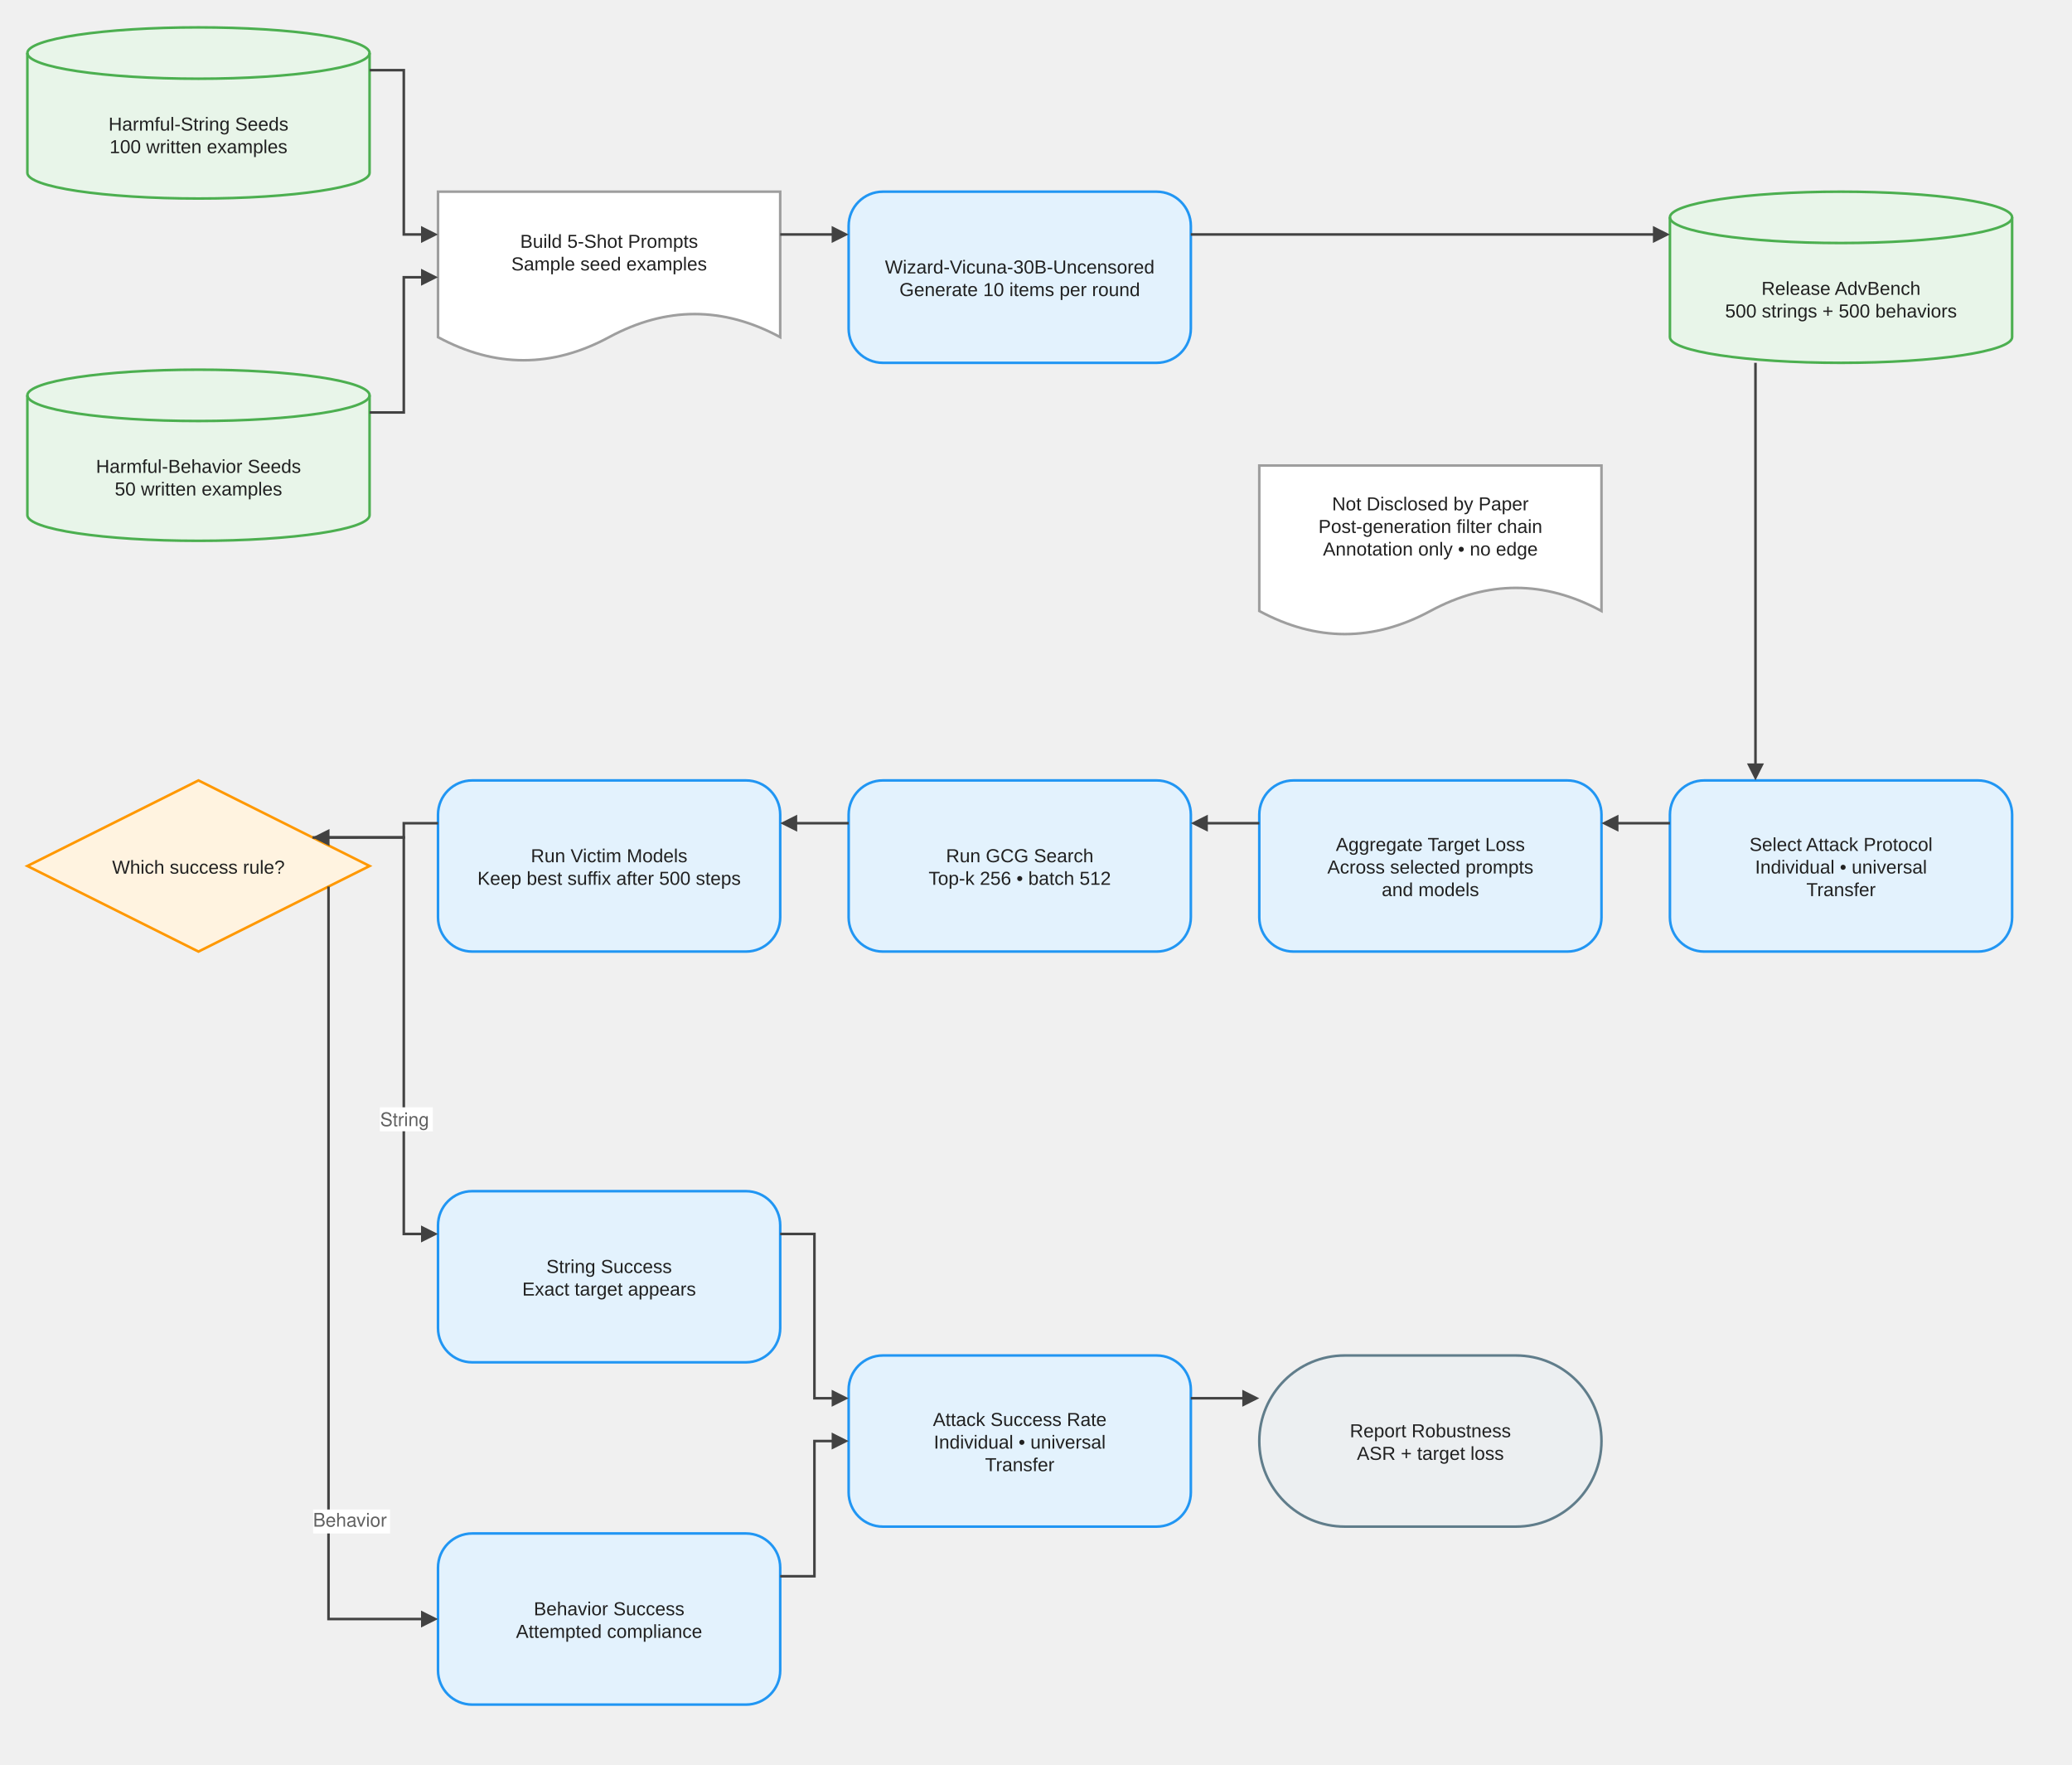
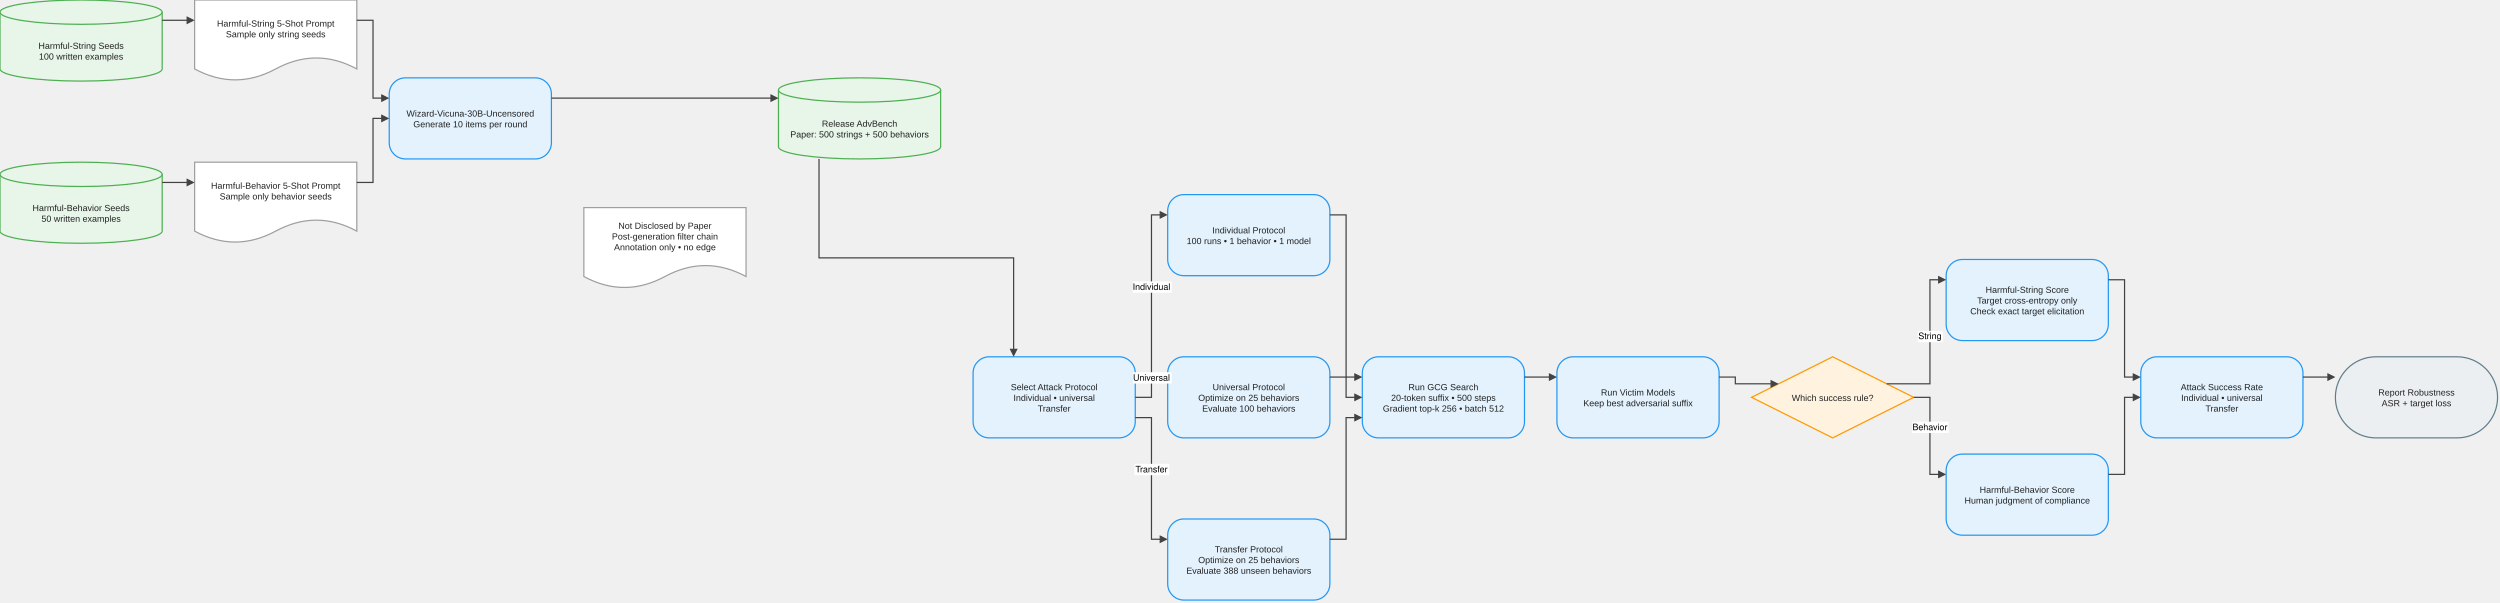
- <svg xmlns="http://www.w3.org/2000/svg" style="background: transparent; background-color: transparent; color-scheme: light;" version="1.1" width="1211px" height="1031px" viewBox="0 0 1211 1031">
+ <svg xmlns="http://www.w3.org/2000/svg" style="background: transparent; background-color: transparent; color-scheme: light;" version="1.1" width="3083px" height="743px" viewBox="0 0 3083 743">
  <defs />
  <g>
    <g data-cell-id="0">
      <g data-cell-id="1">
        <g data-cell-id="2">
          <g>
-             <path d="M 16 31 C 16 22.72 60.77 16 116 16 C 142.52 16 167.96 17.58 186.71 20.39 C 205.46 23.21 216 27.02 216 31 L 216 101 C 216 109.28 171.23 116 116 116 C 60.77 116 16 109.28 16 101 Z" fill="#e8f5e9" stroke="#4caf50" stroke-width="1.5" stroke-miterlimit="10" pointer-events="all" style="fill: rgb(232, 245, 233); stroke: rgb(76, 175, 80);" />
-             <path d="M 216 31 C 216 39.28 171.23 46 116 46 C 60.77 46 16 39.28 16 31" fill="none" stroke="#4caf50" stroke-width="1.5" stroke-miterlimit="10" pointer-events="all" style="stroke: rgb(76, 175, 80);" />
-           </g>
-           <g>
-             <g fill="#212121" font-family="Arial, Helvetica, sans-serif" text-anchor="middle" data-blockTextHeight="26.4" font-size="11px" style="fill: rgb(33, 33, 33);">
-               <g transform="translate(116,65.3) scale(1)">
+             <path d="M 0 15 C 0 6.72 44.77 0 100 0 C 126.52 0 151.96 1.58 170.71 4.39 C 189.46 7.21 200 11.02 200 15 L 200 85 C 200 93.28 155.23 100 100 100 C 44.77 100 0 93.28 0 85 Z" fill="#e8f5e9" stroke="#4caf50" stroke-width="1.5" stroke-miterlimit="10" pointer-events="all" style="fill: rgb(232, 245, 233); stroke: rgb(76, 175, 80);" />
+             <path d="M 200 15 C 200 23.28 155.23 30 100 30 C 44.77 30 0 23.28 0 15" fill="none" stroke="#4caf50" stroke-width="1.5" stroke-miterlimit="10" pointer-events="all" style="stroke: rgb(76, 175, 80);" />
+           </g>
+           <g>
+             <g fill="#212121" font-family="Arial, Helvetica, sans-serif" text-anchor="middle" data-blockTextHeight="26.4" font-size="11px" style="fill: rgb(33, 33, 33);">
+               <g transform="translate(100,49.3) scale(1)">
                <text y="11" data-line-font-size="11" x="0">
                  <tspan>Harmful-String Seeds</tspan>
                </text>
                <text y="24.2" data-line-font-size="11" x="0">
                  <tspan>100 written examples</tspan>
                </text>
              </g>
            </g>
          </g>
        </g>
        <g data-cell-id="3">
          <g>
-             <path d="M 16 231 C 16 222.72 60.77 216 116 216 C 142.52 216 167.96 217.58 186.71 220.39 C 205.46 223.21 216 227.02 216 231 L 216 301 C 216 309.28 171.23 316 116 316 C 60.77 316 16 309.28 16 301 Z" fill="#e8f5e9" stroke="#4caf50" stroke-width="1.5" stroke-miterlimit="10" pointer-events="all" style="fill: rgb(232, 245, 233); stroke: rgb(76, 175, 80);" />
-             <path d="M 216 231 C 216 239.28 171.23 246 116 246 C 60.77 246 16 239.28 16 231" fill="none" stroke="#4caf50" stroke-width="1.5" stroke-miterlimit="10" pointer-events="all" style="stroke: rgb(76, 175, 80);" />
-           </g>
-           <g>
-             <g fill="#212121" font-family="Arial, Helvetica, sans-serif" text-anchor="middle" data-blockTextHeight="26.4" font-size="11px" style="fill: rgb(33, 33, 33);">
-               <g transform="translate(116,265.3) scale(1)">
+             <path d="M 0 215 C 0 206.72 44.77 200 100 200 C 126.52 200 151.96 201.58 170.71 204.39 C 189.46 207.21 200 211.02 200 215 L 200 285 C 200 293.28 155.23 300 100 300 C 44.77 300 0 293.28 0 285 Z" fill="#e8f5e9" stroke="#4caf50" stroke-width="1.5" stroke-miterlimit="10" pointer-events="all" style="fill: rgb(232, 245, 233); stroke: rgb(76, 175, 80);" />
+             <path d="M 200 215 C 200 223.28 155.23 230 100 230 C 44.77 230 0 223.28 0 215" fill="none" stroke="#4caf50" stroke-width="1.5" stroke-miterlimit="10" pointer-events="all" style="stroke: rgb(76, 175, 80);" />
+           </g>
+           <g>
+             <g fill="#212121" font-family="Arial, Helvetica, sans-serif" text-anchor="middle" data-blockTextHeight="26.4" font-size="11px" style="fill: rgb(33, 33, 33);">
+               <g transform="translate(100,249.3) scale(1)">
                <text y="11" data-line-font-size="11" x="0">
                  <tspan>Harmful-Behavior Seeds</tspan>
                </text>
                <text y="24.2" data-line-font-size="11" x="0">
                  <tspan>50 written examples</tspan>
                </text>
              </g>
            </g>
          </g>
        </g>
        <g data-cell-id="4">
          <g>
-             <path d="M 256 112 L 456 112 L 456 197 Q 406 170 356 197 Q 306 224 256 197 L 256 127 Z" fill="#ffffff" stroke="#9e9e9e" stroke-width="1.5" stroke-miterlimit="10" pointer-events="all" style="fill: rgb(255, 255, 255); stroke: rgb(158, 158, 158);" />
-           </g>
-           <g>
-             <g fill="#212121" font-family="Arial, Helvetica, sans-serif" text-anchor="middle" data-blockTextHeight="26.4" font-size="11px" style="fill: rgb(33, 33, 33);">
-               <g transform="translate(356,133.8) scale(1)">
-                 <text y="11" data-line-font-size="11" x="0">
-                   <tspan>Build 5-Shot Prompts</tspan>
-                 </text>
-                 <text y="24.2" data-line-font-size="11" x="0">
-                   <tspan>Sample seed examples</tspan>
+             <path d="M 240 0 L 440 0 L 440 85 Q 390 58 340 85 Q 290 112 240 85 L 240 15 Z" fill="#ffffff" stroke="#9e9e9e" stroke-width="1.5" stroke-miterlimit="10" pointer-events="all" style="fill: rgb(255, 255, 255); stroke: rgb(158, 158, 158);" />
+           </g>
+           <g>
+             <g fill="#212121" font-family="Arial, Helvetica, sans-serif" text-anchor="middle" data-blockTextHeight="26.4" font-size="11px" style="fill: rgb(33, 33, 33);">
+               <g transform="translate(340,21.8) scale(1)">
+                 <text y="11" data-line-font-size="11" x="0">
+                   <tspan>Harmful-String 5-Shot Prompt</tspan>
+                 </text>
+                 <text y="24.2" data-line-font-size="11" x="0">
+                   <tspan>Sample only string seeds</tspan>
                </text>
              </g>
            </g>
          </g>
        </g>
        <g data-cell-id="5">
          <g>
-             <rect x="496" y="112" width="200" height="100" rx="20" ry="20" fill="#e3f2fd" stroke="#2196f3" stroke-width="1.5" pointer-events="all" style="fill: rgb(227, 242, 253); stroke: rgb(33, 150, 243);" />
-           </g>
-           <g>
-             <g fill="#212121" font-family="Arial, Helvetica, sans-serif" text-anchor="middle" data-blockTextHeight="26.4" font-size="11px" style="fill: rgb(33, 33, 33);">
-               <g transform="translate(596,148.8) scale(1)">
+             <path d="M 240 200 L 440 200 L 440 285 Q 390 258 340 285 Q 290 312 240 285 L 240 215 Z" fill="#ffffff" stroke="#9e9e9e" stroke-width="1.5" stroke-miterlimit="10" pointer-events="all" style="fill: rgb(255, 255, 255); stroke: rgb(158, 158, 158);" />
+           </g>
+           <g>
+             <g fill="#212121" font-family="Arial, Helvetica, sans-serif" text-anchor="middle" data-blockTextHeight="26.4" font-size="11px" style="fill: rgb(33, 33, 33);">
+               <g transform="translate(340,221.8) scale(1)">
+                 <text y="11" data-line-font-size="11" x="0">
+                   <tspan>Harmful-Behavior 5-Shot Prompt</tspan>
+                 </text>
+                 <text y="24.2" data-line-font-size="11" x="0">
+                   <tspan>Sample only behavior seeds</tspan>
+                 </text>
+               </g>
+             </g>
+           </g>
+         </g>
+         <g data-cell-id="6">
+           <g>
+             <rect x="480" y="96" width="200" height="100" rx="20" ry="20" fill="#e3f2fd" stroke="#2196f3" stroke-width="1.5" pointer-events="all" style="fill: rgb(227, 242, 253); stroke: rgb(33, 150, 243);" />
+           </g>
+           <g>
+             <g fill="#212121" font-family="Arial, Helvetica, sans-serif" text-anchor="middle" data-blockTextHeight="26.4" font-size="11px" style="fill: rgb(33, 33, 33);">
+               <g transform="translate(580,132.8) scale(1)">
                <text y="11" data-line-font-size="11" x="0">
                  <tspan>Wizard-Vicuna-30B-Uncensored</tspan>
                </text>
                <text y="24.2" data-line-font-size="11" x="0">
                  <tspan>Generate 10 items per round</tspan>
                </text>
              </g>
            </g>
          </g>
        </g>
-         <g data-cell-id="6">
-           <g>
-             <path d="M 736 272 L 936 272 L 936 357 Q 886 330 836 357 Q 786 384 736 357 L 736 287 Z" fill="#ffffff" stroke="#9e9e9e" stroke-width="1.5" stroke-miterlimit="10" pointer-events="all" style="fill: rgb(255, 255, 255); stroke: rgb(158, 158, 158);" />
-           </g>
-           <g>
-             <g fill="#212121" font-family="Arial, Helvetica, sans-serif" text-anchor="middle" data-blockTextHeight="39.599999999999994" font-size="11px" style="fill: rgb(33, 33, 33);">
-               <g transform="translate(836,287.2) scale(1)">
+         <g data-cell-id="7">
+           <g>
+             <path d="M 720 256 L 920 256 L 920 341 Q 870 314 820 341 Q 770 368 720 341 L 720 271 Z" fill="#ffffff" stroke="#9e9e9e" stroke-width="1.5" stroke-miterlimit="10" pointer-events="all" style="fill: rgb(255, 255, 255); stroke: rgb(158, 158, 158);" />
+           </g>
+           <g>
+             <g fill="#212121" font-family="Arial, Helvetica, sans-serif" text-anchor="middle" data-blockTextHeight="39.599999999999994" font-size="11px" style="fill: rgb(33, 33, 33);">
+               <g transform="translate(820,271.2) scale(1)">
                <text y="11" data-line-font-size="11" x="0">
                  <tspan>Not Disclosed by Paper</tspan>
                </text>
                <text y="24.2" data-line-font-size="11" x="0">
                  <tspan>Post-generation filter chain</tspan>
                </text>
                <text y="37.4" data-line-font-size="11" x="0">
                  <tspan>Annotation only • no edge</tspan>
                </text>
              </g>
            </g>
          </g>
        </g>
-         <g data-cell-id="7">
-           <g>
-             <path d="M 976 127 C 976 118.72 1020.77 112 1076 112 C 1102.52 112 1127.96 113.58 1146.71 116.39 C 1165.46 119.21 1176 123.02 1176 127 L 1176 197 C 1176 205.28 1131.23 212 1076 212 C 1020.77 212 976 205.28 976 197 Z" fill="#e8f5e9" stroke="#4caf50" stroke-width="1.5" stroke-miterlimit="10" pointer-events="all" style="fill: rgb(232, 245, 233); stroke: rgb(76, 175, 80);" />
-             <path d="M 1176 127 C 1176 135.28 1131.23 142 1076 142 C 1020.77 142 976 135.28 976 127" fill="none" stroke="#4caf50" stroke-width="1.5" stroke-miterlimit="10" pointer-events="all" style="stroke: rgb(76, 175, 80);" />
-           </g>
-           <g>
-             <g fill="#212121" font-family="Arial, Helvetica, sans-serif" text-anchor="middle" data-blockTextHeight="26.4" font-size="11px" style="fill: rgb(33, 33, 33);">
-               <g transform="translate(1076,161.3) scale(1)">
+         <g data-cell-id="8">
+           <g>
+             <path d="M 960 111 C 960 102.72 1004.77 96 1060 96 C 1086.52 96 1111.96 97.58 1130.71 100.39 C 1149.46 103.21 1160 107.02 1160 111 L 1160 181 C 1160 189.28 1115.23 196 1060 196 C 1004.77 196 960 189.28 960 181 Z" fill="#e8f5e9" stroke="#4caf50" stroke-width="1.5" stroke-miterlimit="10" pointer-events="all" style="fill: rgb(232, 245, 233); stroke: rgb(76, 175, 80);" />
+             <path d="M 1160 111 C 1160 119.28 1115.23 126 1060 126 C 1004.77 126 960 119.28 960 111" fill="none" stroke="#4caf50" stroke-width="1.5" stroke-miterlimit="10" pointer-events="all" style="stroke: rgb(76, 175, 80);" />
+           </g>
+           <g>
+             <g fill="#212121" font-family="Arial, Helvetica, sans-serif" text-anchor="middle" data-blockTextHeight="26.4" font-size="11px" style="fill: rgb(33, 33, 33);">
+               <g transform="translate(1060,145.3) scale(1)">
                <text y="11" data-line-font-size="11" x="0">
                  <tspan>Release AdvBench</tspan>
                </text>
                <text y="24.2" data-line-font-size="11" x="0">
-                   <tspan>500 strings + 500 behaviors</tspan>
-                 </text>
-               </g>
-             </g>
-           </g>
-         </g>
-         <g data-cell-id="8">
-           <g>
-             <rect x="976" y="456" width="200" height="100" rx="20" ry="20" fill="#e3f2fd" stroke="#2196f3" stroke-width="1.5" pointer-events="all" style="fill: rgb(227, 242, 253); stroke: rgb(33, 150, 243);" />
-           </g>
-           <g>
-             <g fill="#212121" font-family="Arial, Helvetica, sans-serif" text-anchor="middle" data-blockTextHeight="39.599999999999994" font-size="11px" style="fill: rgb(33, 33, 33);">
-               <g transform="translate(1076,486.2) scale(1)">
+                   <tspan>Paper: 500 strings + 500 behaviors</tspan>
+                 </text>
+               </g>
+             </g>
+           </g>
+         </g>
+         <g data-cell-id="9">
+           <g>
+             <rect x="1200" y="440" width="200" height="100" rx="20" ry="20" fill="#e3f2fd" stroke="#2196f3" stroke-width="1.5" pointer-events="all" style="fill: rgb(227, 242, 253); stroke: rgb(33, 150, 243);" />
+           </g>
+           <g>
+             <g fill="#212121" font-family="Arial, Helvetica, sans-serif" text-anchor="middle" data-blockTextHeight="39.599999999999994" font-size="11px" style="fill: rgb(33, 33, 33);">
+               <g transform="translate(1300,470.2) scale(1)">
                <text y="11" data-line-font-size="11" x="0">
                  <tspan>Select Attack Protocol</tspan>
                </text>
                <text y="24.2" data-line-font-size="11" x="0">
                  <tspan>Individual • universal</tspan>
                </text>
                <text y="37.4" data-line-font-size="11" x="0">
                  <tspan>Transfer</tspan>
                </text>
              </g>
            </g>
          </g>
        </g>
-         <g data-cell-id="9">
-           <g>
-             <rect x="736" y="456" width="200" height="100" rx="20" ry="20" fill="#e3f2fd" stroke="#2196f3" stroke-width="1.5" pointer-events="all" style="fill: rgb(227, 242, 253); stroke: rgb(33, 150, 243);" />
-           </g>
-           <g>
-             <g fill="#212121" font-family="Arial, Helvetica, sans-serif" text-anchor="middle" data-blockTextHeight="39.599999999999994" font-size="11px" style="fill: rgb(33, 33, 33);">
-               <g transform="translate(836,486.2) scale(1)">
-                 <text y="11" data-line-font-size="11" x="0">
-                   <tspan>Aggregate Target Loss</tspan>
-                 </text>
-                 <text y="24.2" data-line-font-size="11" x="0">
-                   <tspan>Across selected prompts</tspan>
-                 </text>
-                 <text y="37.4" data-line-font-size="11" x="0">
-                   <tspan>and models</tspan>
-                 </text>
-               </g>
-             </g>
-           </g>
-         </g>
        <g data-cell-id="10">
          <g>
-             <rect x="496" y="456" width="200" height="100" rx="20" ry="20" fill="#e3f2fd" stroke="#2196f3" stroke-width="1.5" pointer-events="all" style="fill: rgb(227, 242, 253); stroke: rgb(33, 150, 243);" />
-           </g>
-           <g>
-             <g fill="#212121" font-family="Arial, Helvetica, sans-serif" text-anchor="middle" data-blockTextHeight="26.4" font-size="11px" style="fill: rgb(33, 33, 33);">
-               <g transform="translate(596,492.8) scale(1)">
+             <rect x="1440" y="240" width="200" height="100" rx="20" ry="20" fill="#e3f2fd" stroke="#2196f3" stroke-width="1.5" pointer-events="all" style="fill: rgb(227, 242, 253); stroke: rgb(33, 150, 243);" />
+           </g>
+           <g>
+             <g fill="#212121" font-family="Arial, Helvetica, sans-serif" text-anchor="middle" data-blockTextHeight="26.4" font-size="11px" style="fill: rgb(33, 33, 33);">
+               <g transform="translate(1540,276.8) scale(1)">
+                 <text y="11" data-line-font-size="11" x="0">
+                   <tspan>Individual Protocol</tspan>
+                 </text>
+                 <text y="24.2" data-line-font-size="11" x="0">
+                   <tspan>100 runs • 1 behavior • 1 model</tspan>
+                 </text>
+               </g>
+             </g>
+           </g>
+         </g>
+         <g data-cell-id="11">
+           <g>
+             <rect x="1440" y="440" width="200" height="100" rx="20" ry="20" fill="#e3f2fd" stroke="#2196f3" stroke-width="1.5" pointer-events="all" style="fill: rgb(227, 242, 253); stroke: rgb(33, 150, 243);" />
+           </g>
+           <g>
+             <g fill="#212121" font-family="Arial, Helvetica, sans-serif" text-anchor="middle" data-blockTextHeight="39.599999999999994" font-size="11px" style="fill: rgb(33, 33, 33);">
+               <g transform="translate(1540,470.2) scale(1)">
+                 <text y="11" data-line-font-size="11" x="0">
+                   <tspan>Universal Protocol</tspan>
+                 </text>
+                 <text y="24.2" data-line-font-size="11" x="0">
+                   <tspan>Optimize on 25 behaviors</tspan>
+                 </text>
+                 <text y="37.4" data-line-font-size="11" x="0">
+                   <tspan>Evaluate 100 behaviors</tspan>
+                 </text>
+               </g>
+             </g>
+           </g>
+         </g>
+         <g data-cell-id="12">
+           <g>
+             <rect x="1440" y="640" width="200" height="100" rx="20" ry="20" fill="#e3f2fd" stroke="#2196f3" stroke-width="1.5" pointer-events="all" style="fill: rgb(227, 242, 253); stroke: rgb(33, 150, 243);" />
+           </g>
+           <g>
+             <g fill="#212121" font-family="Arial, Helvetica, sans-serif" text-anchor="middle" data-blockTextHeight="39.599999999999994" font-size="11px" style="fill: rgb(33, 33, 33);">
+               <g transform="translate(1540,670.2) scale(1)">
+                 <text y="11" data-line-font-size="11" x="0">
+                   <tspan>Transfer Protocol</tspan>
+                 </text>
+                 <text y="24.2" data-line-font-size="11" x="0">
+                   <tspan>Optimize on 25 behaviors</tspan>
+                 </text>
+                 <text y="37.4" data-line-font-size="11" x="0">
+                   <tspan>Evaluate 388 unseen behaviors</tspan>
+                 </text>
+               </g>
+             </g>
+           </g>
+         </g>
+         <g data-cell-id="13">
+           <g>
+             <rect x="1680" y="440" width="200" height="100" rx="20" ry="20" fill="#e3f2fd" stroke="#2196f3" stroke-width="1.5" pointer-events="all" style="fill: rgb(227, 242, 253); stroke: rgb(33, 150, 243);" />
+           </g>
+           <g>
+             <g fill="#212121" font-family="Arial, Helvetica, sans-serif" text-anchor="middle" data-blockTextHeight="39.599999999999994" font-size="11px" style="fill: rgb(33, 33, 33);">
+               <g transform="translate(1780,470.2) scale(1)">
                <text y="11" data-line-font-size="11" x="0">
                  <tspan>Run GCG Search</tspan>
                </text>
                <text y="24.2" data-line-font-size="11" x="0">
-                   <tspan>Top-k 256 • batch 512</tspan>
-                 </text>
-               </g>
-             </g>
-           </g>
-         </g>
-         <g data-cell-id="11">
-           <g>
-             <rect x="256" y="456" width="200" height="100" rx="20" ry="20" fill="#e3f2fd" stroke="#2196f3" stroke-width="1.5" pointer-events="all" style="fill: rgb(227, 242, 253); stroke: rgb(33, 150, 243);" />
-           </g>
-           <g>
-             <g fill="#212121" font-family="Arial, Helvetica, sans-serif" text-anchor="middle" data-blockTextHeight="26.4" font-size="11px" style="fill: rgb(33, 33, 33);">
-               <g transform="translate(356,492.8) scale(1)">
+                   <tspan>20-token suffix • 500 steps</tspan>
+                 </text>
+                 <text y="37.4" data-line-font-size="11" x="0">
+                   <tspan>Gradient top-k 256 • batch 512</tspan>
+                 </text>
+               </g>
+             </g>
+           </g>
+         </g>
+         <g data-cell-id="14">
+           <g>
+             <rect x="1920" y="440" width="200" height="100" rx="20" ry="20" fill="#e3f2fd" stroke="#2196f3" stroke-width="1.5" pointer-events="all" style="fill: rgb(227, 242, 253); stroke: rgb(33, 150, 243);" />
+           </g>
+           <g>
+             <g fill="#212121" font-family="Arial, Helvetica, sans-serif" text-anchor="middle" data-blockTextHeight="26.4" font-size="11px" style="fill: rgb(33, 33, 33);">
+               <g transform="translate(2020,476.8) scale(1)">
                <text y="11" data-line-font-size="11" x="0">
                  <tspan>Run Victim Models</tspan>
                </text>
                <text y="24.2" data-line-font-size="11" x="0">
-                   <tspan>Keep best suffix after 500 steps</tspan>
-                 </text>
-               </g>
-             </g>
-           </g>
-         </g>
-         <g data-cell-id="12">
-           <g>
-             <path d="M 116 456 L 216 506 L 116 556 L 16 506 Z" fill="#fff3e0" stroke="#ff9800" stroke-width="1.5" stroke-miterlimit="10" pointer-events="all" style="fill: rgb(255, 243, 224); stroke: rgb(255, 152, 0);" />
+                   <tspan>Keep best adversarial suffix</tspan>
+                 </text>
+               </g>
+             </g>
+           </g>
+         </g>
+         <g data-cell-id="15">
+           <g>
+             <path d="M 2260 440 L 2360 490 L 2260 540 L 2160 490 Z" fill="#fff3e0" stroke="#ff9800" stroke-width="1.5" stroke-miterlimit="10" pointer-events="all" style="fill: rgb(255, 243, 224); stroke: rgb(255, 152, 0);" />
          </g>
          <g>
            <g fill="#212121" font-family="Arial, Helvetica, sans-serif" text-anchor="middle" font-size="11px" style="fill: rgb(33, 33, 33);">
-               <g transform="translate(116,510.5) scale(1)">
+               <g transform="translate(2260,494.5) scale(1)">
                <text>
                  <tspan>Which success rule?</tspan>
                </text>
              </g>
            </g>
          </g>
        </g>
-         <g data-cell-id="13">
-           <g>
-             <rect x="256" y="696" width="200" height="100" rx="20" ry="20" fill="#e3f2fd" stroke="#2196f3" stroke-width="1.5" pointer-events="all" style="fill: rgb(227, 242, 253); stroke: rgb(33, 150, 243);" />
-           </g>
-           <g>
-             <g fill="#212121" font-family="Arial, Helvetica, sans-serif" text-anchor="middle" data-blockTextHeight="26.4" font-size="11px" style="fill: rgb(33, 33, 33);">
-               <g transform="translate(356,732.8) scale(1)">
-                 <text y="11" data-line-font-size="11" x="0">
-                   <tspan>String Success</tspan>
-                 </text>
-                 <text y="24.2" data-line-font-size="11" x="0">
-                   <tspan>Exact target appears</tspan>
-                 </text>
-               </g>
-             </g>
-           </g>
-         </g>
-         <g data-cell-id="14">
-           <g>
-             <rect x="256" y="896" width="200" height="100" rx="20" ry="20" fill="#e3f2fd" stroke="#2196f3" stroke-width="1.5" pointer-events="all" style="fill: rgb(227, 242, 253); stroke: rgb(33, 150, 243);" />
-           </g>
-           <g>
-             <g fill="#212121" font-family="Arial, Helvetica, sans-serif" text-anchor="middle" data-blockTextHeight="26.4" font-size="11px" style="fill: rgb(33, 33, 33);">
-               <g transform="translate(356,932.8) scale(1)">
-                 <text y="11" data-line-font-size="11" x="0">
-                   <tspan>Behavior Success</tspan>
-                 </text>
-                 <text y="24.2" data-line-font-size="11" x="0">
-                   <tspan>Attempted compliance</tspan>
-                 </text>
-               </g>
-             </g>
-           </g>
-         </g>
-         <g data-cell-id="15">
-           <g>
-             <rect x="496" y="792" width="200" height="100" rx="20" ry="20" fill="#e3f2fd" stroke="#2196f3" stroke-width="1.5" pointer-events="all" style="fill: rgb(227, 242, 253); stroke: rgb(33, 150, 243);" />
-           </g>
-           <g>
-             <g fill="#212121" font-family="Arial, Helvetica, sans-serif" text-anchor="middle" data-blockTextHeight="39.599999999999994" font-size="11px" style="fill: rgb(33, 33, 33);">
-               <g transform="translate(596,822.2) scale(1)">
+         <g data-cell-id="16">
+           <g>
+             <rect x="2400" y="320" width="200" height="100" rx="20" ry="20" fill="#e3f2fd" stroke="#2196f3" stroke-width="1.5" pointer-events="all" style="fill: rgb(227, 242, 253); stroke: rgb(33, 150, 243);" />
+           </g>
+           <g>
+             <g fill="#212121" font-family="Arial, Helvetica, sans-serif" text-anchor="middle" data-blockTextHeight="39.599999999999994" font-size="11px" style="fill: rgb(33, 33, 33);">
+               <g transform="translate(2500,350.2) scale(1)">
+                 <text y="11" data-line-font-size="11" x="0">
+                   <tspan>Harmful-String Score</tspan>
+                 </text>
+                 <text y="24.2" data-line-font-size="11" x="0">
+                   <tspan>Target cross-entropy only</tspan>
+                 </text>
+                 <text y="37.4" data-line-font-size="11" x="0">
+                   <tspan>Check exact target elicitation</tspan>
+                 </text>
+               </g>
+             </g>
+           </g>
+         </g>
+         <g data-cell-id="17">
+           <g>
+             <rect x="2400" y="560" width="200" height="100" rx="20" ry="20" fill="#e3f2fd" stroke="#2196f3" stroke-width="1.5" pointer-events="all" style="fill: rgb(227, 242, 253); stroke: rgb(33, 150, 243);" />
+           </g>
+           <g>
+             <g fill="#212121" font-family="Arial, Helvetica, sans-serif" text-anchor="middle" data-blockTextHeight="26.4" font-size="11px" style="fill: rgb(33, 33, 33);">
+               <g transform="translate(2500,596.8) scale(1)">
+                 <text y="11" data-line-font-size="11" x="0">
+                   <tspan>Harmful-Behavior Score</tspan>
+                 </text>
+                 <text y="24.2" data-line-font-size="11" x="0">
+                   <tspan>Human judgment of compliance</tspan>
+                 </text>
+               </g>
+             </g>
+           </g>
+         </g>
+         <g data-cell-id="18">
+           <g>
+             <rect x="2640" y="440" width="200" height="100" rx="20" ry="20" fill="#e3f2fd" stroke="#2196f3" stroke-width="1.5" pointer-events="all" style="fill: rgb(227, 242, 253); stroke: rgb(33, 150, 243);" />
+           </g>
+           <g>
+             <g fill="#212121" font-family="Arial, Helvetica, sans-serif" text-anchor="middle" data-blockTextHeight="39.599999999999994" font-size="11px" style="fill: rgb(33, 33, 33);">
+               <g transform="translate(2740,470.2) scale(1)">
                <text y="11" data-line-font-size="11" x="0">
                  <tspan>Attack Success Rate</tspan>
                </text>
                <text y="24.2" data-line-font-size="11" x="0">
                  <tspan>Individual • universal</tspan>
                </text>
                <text y="37.4" data-line-font-size="11" x="0">
                  <tspan>Transfer</tspan>
                </text>
              </g>
            </g>
          </g>
        </g>
-         <g data-cell-id="16">
-           <g>
-             <rect x="736" y="792" width="200" height="100" rx="50" ry="50" fill="#eceff1" stroke="#607d8b" stroke-width="1.5" pointer-events="all" style="fill: rgb(236, 239, 241); stroke: rgb(96, 125, 139);" />
-           </g>
-           <g>
-             <g fill="#212121" font-family="Arial, Helvetica, sans-serif" text-anchor="middle" data-blockTextHeight="26.4" font-size="11px" style="fill: rgb(33, 33, 33);">
-               <g transform="translate(836,828.8) scale(1)">
+         <g data-cell-id="19">
+           <g>
+             <rect x="2880" y="440" width="200" height="100" rx="50" ry="50" fill="#eceff1" stroke="#607d8b" stroke-width="1.5" pointer-events="all" style="fill: rgb(236, 239, 241); stroke: rgb(96, 125, 139);" />
+           </g>
+           <g>
+             <g fill="#212121" font-family="Arial, Helvetica, sans-serif" text-anchor="middle" data-blockTextHeight="26.4" font-size="11px" style="fill: rgb(33, 33, 33);">
+               <g transform="translate(2980,476.8) scale(1)">
                <text y="11" data-line-font-size="11" x="0">
                  <tspan>Report Robustness</tspan>
                </text>
                <text y="24.2" data-line-font-size="11" x="0">
                  <tspan>ASR + target loss</tspan>
                </text>
              </g>
            </g>
          </g>
        </g>
-         <g data-cell-id="17">
-           <g>
-             <path d="M 216 41 L 236 41 L 236 137 L 246.82 137" fill="none" stroke="#424242" stroke-width="1.5" stroke-miterlimit="10" pointer-events="stroke" style="stroke: rgb(66, 66, 66);" />
-             <path d="M 254.32 137 L 246.82 140.75 L 246.82 133.25 Z" fill="#424242" stroke="#424242" stroke-width="1.5" stroke-miterlimit="10" pointer-events="all" style="fill: rgb(66, 66, 66); stroke: rgb(66, 66, 66);" />
-           </g>
-         </g>
-         <g data-cell-id="18">
-           <g>
-             <path d="M 216 241 L 236 241 L 236 162 L 246.82 162" fill="none" stroke="#424242" stroke-width="1.5" stroke-miterlimit="10" pointer-events="stroke" style="stroke: rgb(66, 66, 66);" />
-             <path d="M 254.32 162 L 246.82 165.75 L 246.82 158.25 Z" fill="#424242" stroke="#424242" stroke-width="1.5" stroke-miterlimit="10" pointer-events="all" style="fill: rgb(66, 66, 66); stroke: rgb(66, 66, 66);" />
-           </g>
-         </g>
-         <g data-cell-id="19">
-           <g>
-             <path d="M 456 137 L 486.82 137" fill="none" stroke="#424242" stroke-width="1.5" stroke-miterlimit="10" pointer-events="stroke" style="stroke: rgb(66, 66, 66);" />
-             <path d="M 494.32 137 L 486.82 140.75 L 486.82 133.25 Z" fill="#424242" stroke="#424242" stroke-width="1.5" stroke-miterlimit="10" pointer-events="all" style="fill: rgb(66, 66, 66); stroke: rgb(66, 66, 66);" />
-           </g>
-         </g>
        <g data-cell-id="20">
          <g>
-             <path d="M 696 137 L 966.82 137" fill="none" stroke="#424242" stroke-width="1.5" stroke-miterlimit="10" pointer-events="stroke" style="stroke: rgb(66, 66, 66);" />
-             <path d="M 974.32 137 L 966.82 140.75 L 966.82 133.25 Z" fill="#424242" stroke="#424242" stroke-width="1.5" stroke-miterlimit="10" pointer-events="all" style="fill: rgb(66, 66, 66); stroke: rgb(66, 66, 66);" />
+             <path d="M 200 25 L 230.82 25" fill="none" stroke="#424242" stroke-width="1.5" stroke-miterlimit="10" pointer-events="stroke" style="stroke: rgb(66, 66, 66);" />
+             <path d="M 238.32 25 L 230.82 28.75 L 230.82 21.25 Z" fill="#424242" stroke="#424242" stroke-width="1.5" stroke-miterlimit="10" pointer-events="all" style="fill: rgb(66, 66, 66); stroke: rgb(66, 66, 66);" />
          </g>
        </g>
        <g data-cell-id="21">
          <g>
-             <path d="M 1026 212 L 1026 446.82" fill="none" stroke="#424242" stroke-width="1.5" stroke-miterlimit="10" pointer-events="stroke" style="stroke: rgb(66, 66, 66);" />
-             <path d="M 1026 454.32 L 1022.25 446.82 L 1029.75 446.82 Z" fill="#424242" stroke="#424242" stroke-width="1.5" stroke-miterlimit="10" pointer-events="all" style="fill: rgb(66, 66, 66); stroke: rgb(66, 66, 66);" />
+             <path d="M 200 225 L 230.82 225" fill="none" stroke="#424242" stroke-width="1.5" stroke-miterlimit="10" pointer-events="stroke" style="stroke: rgb(66, 66, 66);" />
+             <path d="M 238.32 225 L 230.82 228.75 L 230.82 221.25 Z" fill="#424242" stroke="#424242" stroke-width="1.5" stroke-miterlimit="10" pointer-events="all" style="fill: rgb(66, 66, 66); stroke: rgb(66, 66, 66);" />
          </g>
        </g>
        <g data-cell-id="22">
          <g>
-             <path d="M 976 481 L 945.18 481" fill="none" stroke="#424242" stroke-width="1.5" stroke-miterlimit="10" pointer-events="stroke" style="stroke: rgb(66, 66, 66);" />
-             <path d="M 937.68 481 L 945.18 477.25 L 945.18 484.75 Z" fill="#424242" stroke="#424242" stroke-width="1.5" stroke-miterlimit="10" pointer-events="all" style="fill: rgb(66, 66, 66); stroke: rgb(66, 66, 66);" />
+             <path d="M 440 25 L 460 25 L 460 121 L 470.82 121" fill="none" stroke="#424242" stroke-width="1.5" stroke-miterlimit="10" pointer-events="stroke" style="stroke: rgb(66, 66, 66);" />
+             <path d="M 478.32 121 L 470.82 124.75 L 470.82 117.25 Z" fill="#424242" stroke="#424242" stroke-width="1.5" stroke-miterlimit="10" pointer-events="all" style="fill: rgb(66, 66, 66); stroke: rgb(66, 66, 66);" />
          </g>
        </g>
        <g data-cell-id="23">
          <g>
-             <path d="M 736 481 L 705.18 481" fill="none" stroke="#424242" stroke-width="1.5" stroke-miterlimit="10" pointer-events="stroke" style="stroke: rgb(66, 66, 66);" />
-             <path d="M 697.68 481 L 705.18 477.25 L 705.18 484.75 Z" fill="#424242" stroke="#424242" stroke-width="1.5" stroke-miterlimit="10" pointer-events="all" style="fill: rgb(66, 66, 66); stroke: rgb(66, 66, 66);" />
+             <path d="M 440 225 L 460 225 L 460 146 L 470.82 146" fill="none" stroke="#424242" stroke-width="1.5" stroke-miterlimit="10" pointer-events="stroke" style="stroke: rgb(66, 66, 66);" />
+             <path d="M 478.32 146 L 470.82 149.75 L 470.82 142.25 Z" fill="#424242" stroke="#424242" stroke-width="1.5" stroke-miterlimit="10" pointer-events="all" style="fill: rgb(66, 66, 66); stroke: rgb(66, 66, 66);" />
          </g>
        </g>
        <g data-cell-id="24">
          <g>
-             <path d="M 496 481 L 465.18 481" fill="none" stroke="#424242" stroke-width="1.5" stroke-miterlimit="10" pointer-events="stroke" style="stroke: rgb(66, 66, 66);" />
-             <path d="M 457.68 481 L 465.18 477.25 L 465.18 484.75 Z" fill="#424242" stroke="#424242" stroke-width="1.5" stroke-miterlimit="10" pointer-events="all" style="fill: rgb(66, 66, 66); stroke: rgb(66, 66, 66);" />
+             <path d="M 680 121 L 950.82 121" fill="none" stroke="#424242" stroke-width="1.5" stroke-miterlimit="10" pointer-events="stroke" style="stroke: rgb(66, 66, 66);" />
+             <path d="M 958.32 121 L 950.82 124.75 L 950.82 117.25 Z" fill="#424242" stroke="#424242" stroke-width="1.5" stroke-miterlimit="10" pointer-events="all" style="fill: rgb(66, 66, 66); stroke: rgb(66, 66, 66);" />
          </g>
        </g>
        <g data-cell-id="25">
          <g>
-             <path d="M 256 481 L 236 481 L 236 489.3 L 191.84 489.33" fill="none" stroke="#424242" stroke-width="1.5" stroke-miterlimit="10" pointer-events="stroke" style="stroke: rgb(66, 66, 66);" />
-             <path d="M 184.34 489.33 L 191.84 485.58 L 191.85 493.08 Z" fill="#424242" stroke="#424242" stroke-width="1.5" stroke-miterlimit="10" pointer-events="all" style="fill: rgb(66, 66, 66); stroke: rgb(66, 66, 66);" />
+             <path d="M 1010 196 L 1010 318 L 1250 318 L 1250 430.82" fill="none" stroke="#424242" stroke-width="1.5" stroke-miterlimit="10" pointer-events="stroke" style="stroke: rgb(66, 66, 66);" />
+             <path d="M 1250 438.32 L 1246.25 430.82 L 1253.75 430.82 Z" fill="#424242" stroke="#424242" stroke-width="1.5" stroke-miterlimit="10" pointer-events="all" style="fill: rgb(66, 66, 66); stroke: rgb(66, 66, 66);" />
          </g>
        </g>
        <g data-cell-id="26">
          <g>
-             <path d="M 182.67 489.33 L 236 489.3 L 236 721 L 246.82 721" fill="none" stroke="#424242" stroke-width="1.5" stroke-miterlimit="10" pointer-events="stroke" style="stroke: rgb(66, 66, 66);" />
-             <path d="M 254.32 721 L 246.82 724.75 L 246.82 717.25 Z" fill="#424242" stroke="#424242" stroke-width="1.5" stroke-miterlimit="10" pointer-events="all" style="fill: rgb(66, 66, 66); stroke: rgb(66, 66, 66);" />
-           </g>
-           <g data-cell-id="27">
-             <g>
-               <g fill="#616161" font-family="Helvetica" text-anchor="middle" font-size="11px" style="fill: rgb(97, 97, 97);">
-                 <rect fill="#ffffff" stroke="none" x="222" y="647" width="31" height="14" stroke-width="0" style="fill: #ffffff;" />
-                 <text x="236.5" y="657.97">String</text>
-               </g>
+             <path d="M 1400 465 L 1420 465 L 1420 265 L 1430.82 265" fill="none" stroke="#424242" stroke-width="1.5" stroke-miterlimit="10" pointer-events="stroke" style="stroke: rgb(66, 66, 66);" />
+             <path d="M 1438.32 265 L 1430.82 268.75 L 1430.82 261.25 Z" fill="#424242" stroke="#424242" stroke-width="1.5" stroke-miterlimit="10" pointer-events="all" style="fill: rgb(66, 66, 66); stroke: rgb(66, 66, 66);" />
+           </g>
+           <g>
+             <g fill="#000000" font-family="Helvetica" text-anchor="middle" font-size="11px" style="fill: rgb(0, 0, 0);">
+               <rect fill="#ffffff" stroke="none" x="1397" y="347" width="48" height="14" stroke-width="0" style="fill: #ffffff;" />
+               <text x="1420" y="357.5">Individual</text>
            </g>
          </g>
        </g>
        <g data-cell-id="28">
          <g>
-             <path d="M 192 518 L 192 946 L 246.82 946" fill="none" stroke="#424242" stroke-width="1.5" stroke-miterlimit="10" pointer-events="stroke" style="stroke: rgb(66, 66, 66);" />
-             <path d="M 254.32 946 L 246.82 949.75 L 246.82 942.25 Z" fill="#424242" stroke="#424242" stroke-width="1.5" stroke-miterlimit="10" pointer-events="all" style="fill: rgb(66, 66, 66); stroke: rgb(66, 66, 66);" />
-           </g>
-           <g data-cell-id="29">
-             <g>
-               <g fill="#616161" font-family="Helvetica" text-anchor="middle" font-size="11px" style="fill: rgb(97, 97, 97);">
-                 <rect fill="#ffffff" stroke="none" x="183" y="882" width="45" height="14" stroke-width="0" style="fill: #ffffff;" />
-                 <text x="204.5" y="892">Behavior</text>
-               </g>
+             <path d="M 1400 490 L 1420 490 L 1420 465 L 1430.82 465" fill="none" stroke="#424242" stroke-width="1.5" stroke-miterlimit="10" pointer-events="stroke" style="stroke: rgb(66, 66, 66);" />
+             <path d="M 1438.32 465 L 1430.82 468.75 L 1430.82 461.25 Z" fill="#424242" stroke="#424242" stroke-width="1.5" stroke-miterlimit="10" pointer-events="all" style="fill: rgb(66, 66, 66); stroke: rgb(66, 66, 66);" />
+           </g>
+           <g>
+             <g fill="#000000" font-family="Helvetica" text-anchor="middle" font-size="11px" style="fill: rgb(0, 0, 0);">
+               <rect fill="#ffffff" stroke="none" x="1397" y="459" width="48" height="14" stroke-width="0" style="fill: #ffffff;" />
+               <text x="1420" y="469.5">Universal</text>
            </g>
          </g>
        </g>
        <g data-cell-id="30">
          <g>
-             <path d="M 456 721 L 476 721 L 476 817 L 486.82 817" fill="none" stroke="#424242" stroke-width="1.5" stroke-miterlimit="10" pointer-events="stroke" style="stroke: rgb(66, 66, 66);" />
-             <path d="M 494.32 817 L 486.82 820.75 L 486.82 813.25 Z" fill="#424242" stroke="#424242" stroke-width="1.5" stroke-miterlimit="10" pointer-events="all" style="fill: rgb(66, 66, 66); stroke: rgb(66, 66, 66);" />
-           </g>
-         </g>
-         <g data-cell-id="31">
-           <g>
-             <path d="M 456 921 L 476 921 L 476 842 L 486.82 842" fill="none" stroke="#424242" stroke-width="1.5" stroke-miterlimit="10" pointer-events="stroke" style="stroke: rgb(66, 66, 66);" />
-             <path d="M 494.32 842 L 486.82 845.75 L 486.82 838.25 Z" fill="#424242" stroke="#424242" stroke-width="1.5" stroke-miterlimit="10" pointer-events="all" style="fill: rgb(66, 66, 66); stroke: rgb(66, 66, 66);" />
+             <path d="M 1400 515 L 1420 515 L 1420 665 L 1430.82 665" fill="none" stroke="#424242" stroke-width="1.5" stroke-miterlimit="10" pointer-events="stroke" style="stroke: rgb(66, 66, 66);" />
+             <path d="M 1438.32 665 L 1430.82 668.75 L 1430.82 661.25 Z" fill="#424242" stroke="#424242" stroke-width="1.5" stroke-miterlimit="10" pointer-events="all" style="fill: rgb(66, 66, 66); stroke: rgb(66, 66, 66);" />
+           </g>
+           <g>
+             <g fill="#000000" font-family="Helvetica" text-anchor="middle" font-size="11px" style="fill: rgb(0, 0, 0);">
+               <rect fill="#ffffff" stroke="none" x="1399" y="572" width="43" height="14" stroke-width="0" style="fill: #ffffff;" />
+               <text x="1420" y="582.5">Transfer</text>
+             </g>
          </g>
        </g>
        <g data-cell-id="32">
          <g>
-             <path d="M 696 817 L 726.82 817" fill="none" stroke="#424242" stroke-width="1.5" stroke-miterlimit="10" pointer-events="stroke" style="stroke: rgb(66, 66, 66);" />
-             <path d="M 734.32 817 L 726.82 820.75 L 726.82 813.25 Z" fill="#424242" stroke="#424242" stroke-width="1.5" stroke-miterlimit="10" pointer-events="all" style="fill: rgb(66, 66, 66); stroke: rgb(66, 66, 66);" />
+             <path d="M 1640 265 L 1660 265 L 1660 465 L 1670.82 465" fill="none" stroke="#424242" stroke-width="1.5" stroke-miterlimit="10" pointer-events="stroke" style="stroke: rgb(66, 66, 66);" />
+             <path d="M 1678.32 465 L 1670.82 468.75 L 1670.82 461.25 Z" fill="#424242" stroke="#424242" stroke-width="1.5" stroke-miterlimit="10" pointer-events="all" style="fill: rgb(66, 66, 66); stroke: rgb(66, 66, 66);" />
+           </g>
+         </g>
+         <g data-cell-id="33">
+           <g>
+             <path d="M 1640 465 L 1660 465 L 1660 490 L 1670.82 490" fill="none" stroke="#424242" stroke-width="1.5" stroke-miterlimit="10" pointer-events="stroke" style="stroke: rgb(66, 66, 66);" />
+             <path d="M 1678.32 490 L 1670.82 493.75 L 1670.82 486.25 Z" fill="#424242" stroke="#424242" stroke-width="1.5" stroke-miterlimit="10" pointer-events="all" style="fill: rgb(66, 66, 66); stroke: rgb(66, 66, 66);" />
+           </g>
+         </g>
+         <g data-cell-id="34">
+           <g>
+             <path d="M 1640 665 L 1660 665 L 1660 515 L 1670.82 515" fill="none" stroke="#424242" stroke-width="1.5" stroke-miterlimit="10" pointer-events="stroke" style="stroke: rgb(66, 66, 66);" />
+             <path d="M 1678.32 515 L 1670.82 518.75 L 1670.82 511.25 Z" fill="#424242" stroke="#424242" stroke-width="1.5" stroke-miterlimit="10" pointer-events="all" style="fill: rgb(66, 66, 66); stroke: rgb(66, 66, 66);" />
+           </g>
+         </g>
+         <g data-cell-id="35">
+           <g>
+             <path d="M 1880 465 L 1910.82 465" fill="none" stroke="#424242" stroke-width="1.5" stroke-miterlimit="10" pointer-events="stroke" style="stroke: rgb(66, 66, 66);" />
+             <path d="M 1918.32 465 L 1910.82 468.75 L 1910.82 461.25 Z" fill="#424242" stroke="#424242" stroke-width="1.5" stroke-miterlimit="10" pointer-events="all" style="fill: rgb(66, 66, 66); stroke: rgb(66, 66, 66);" />
+           </g>
+         </g>
+         <g data-cell-id="36">
+           <g>
+             <path d="M 2120 465 L 2140 465 L 2140 473.3 L 2184.16 473.33" fill="none" stroke="#424242" stroke-width="1.5" stroke-miterlimit="10" pointer-events="stroke" style="stroke: rgb(66, 66, 66);" />
+             <path d="M 2191.66 473.33 L 2184.15 477.08 L 2184.16 469.58 Z" fill="#424242" stroke="#424242" stroke-width="1.5" stroke-miterlimit="10" pointer-events="all" style="fill: rgb(66, 66, 66); stroke: rgb(66, 66, 66);" />
+           </g>
+         </g>
+         <g data-cell-id="37">
+           <g>
+             <path d="M 2326.67 473.33 L 2380 473.3 L 2380 345 L 2390.82 345" fill="none" stroke="#424242" stroke-width="1.5" stroke-miterlimit="10" pointer-events="stroke" style="stroke: rgb(66, 66, 66);" />
+             <path d="M 2398.32 345 L 2390.82 348.75 L 2390.82 341.25 Z" fill="#424242" stroke="#424242" stroke-width="1.5" stroke-miterlimit="10" pointer-events="all" style="fill: rgb(66, 66, 66); stroke: rgb(66, 66, 66);" />
+           </g>
+           <g>
+             <g fill="#000000" font-family="Helvetica" text-anchor="middle" font-size="11px" style="fill: rgb(0, 0, 0);">
+               <rect fill="#ffffff" stroke="none" x="2365" y="408" width="31" height="14" stroke-width="0" style="fill: #ffffff;" />
+               <text x="2380" y="418.13">String</text>
+             </g>
+           </g>
+         </g>
+         <g data-cell-id="39">
+           <g>
+             <path d="M 2360 490 L 2380 490 L 2380 585 L 2390.82 585" fill="none" stroke="#424242" stroke-width="1.5" stroke-miterlimit="10" pointer-events="stroke" style="stroke: rgb(66, 66, 66);" />
+             <path d="M 2398.32 585 L 2390.82 588.75 L 2390.82 581.25 Z" fill="#424242" stroke="#424242" stroke-width="1.5" stroke-miterlimit="10" pointer-events="all" style="fill: rgb(66, 66, 66); stroke: rgb(66, 66, 66);" />
+           </g>
+           <g>
+             <g fill="#000000" font-family="Helvetica" text-anchor="middle" font-size="11px" style="fill: rgb(0, 0, 0);">
+               <rect fill="#ffffff" stroke="none" x="2358" y="520" width="45" height="14" stroke-width="0" style="fill: #ffffff;" />
+               <text x="2380" y="530.5">Behavior</text>
+             </g>
+           </g>
+         </g>
+         <g data-cell-id="41">
+           <g>
+             <path d="M 2600 345 L 2620 345 L 2620 465 L 2630.82 465" fill="none" stroke="#424242" stroke-width="1.5" stroke-miterlimit="10" pointer-events="stroke" style="stroke: rgb(66, 66, 66);" />
+             <path d="M 2638.32 465 L 2630.82 468.75 L 2630.82 461.25 Z" fill="#424242" stroke="#424242" stroke-width="1.5" stroke-miterlimit="10" pointer-events="all" style="fill: rgb(66, 66, 66); stroke: rgb(66, 66, 66);" />
+           </g>
+         </g>
+         <g data-cell-id="42">
+           <g>
+             <path d="M 2600 585 L 2620 585 L 2620 490 L 2630.82 490" fill="none" stroke="#424242" stroke-width="1.5" stroke-miterlimit="10" pointer-events="stroke" style="stroke: rgb(66, 66, 66);" />
+             <path d="M 2638.32 490 L 2630.82 493.75 L 2630.82 486.25 Z" fill="#424242" stroke="#424242" stroke-width="1.5" stroke-miterlimit="10" pointer-events="all" style="fill: rgb(66, 66, 66); stroke: rgb(66, 66, 66);" />
+           </g>
+         </g>
+         <g data-cell-id="43">
+           <g>
+             <path d="M 2840 465 L 2870.82 465" fill="none" stroke="#424242" stroke-width="1.5" stroke-miterlimit="10" pointer-events="stroke" style="stroke: rgb(66, 66, 66);" />
+             <path d="M 2878.32 465 L 2870.82 468.75 L 2870.82 461.25 Z" fill="#424242" stroke="#424242" stroke-width="1.5" stroke-miterlimit="10" pointer-events="all" style="fill: rgb(66, 66, 66); stroke: rgb(66, 66, 66);" />
          </g>
        </g>
      </g>
    </g>
  </g>
</svg>
